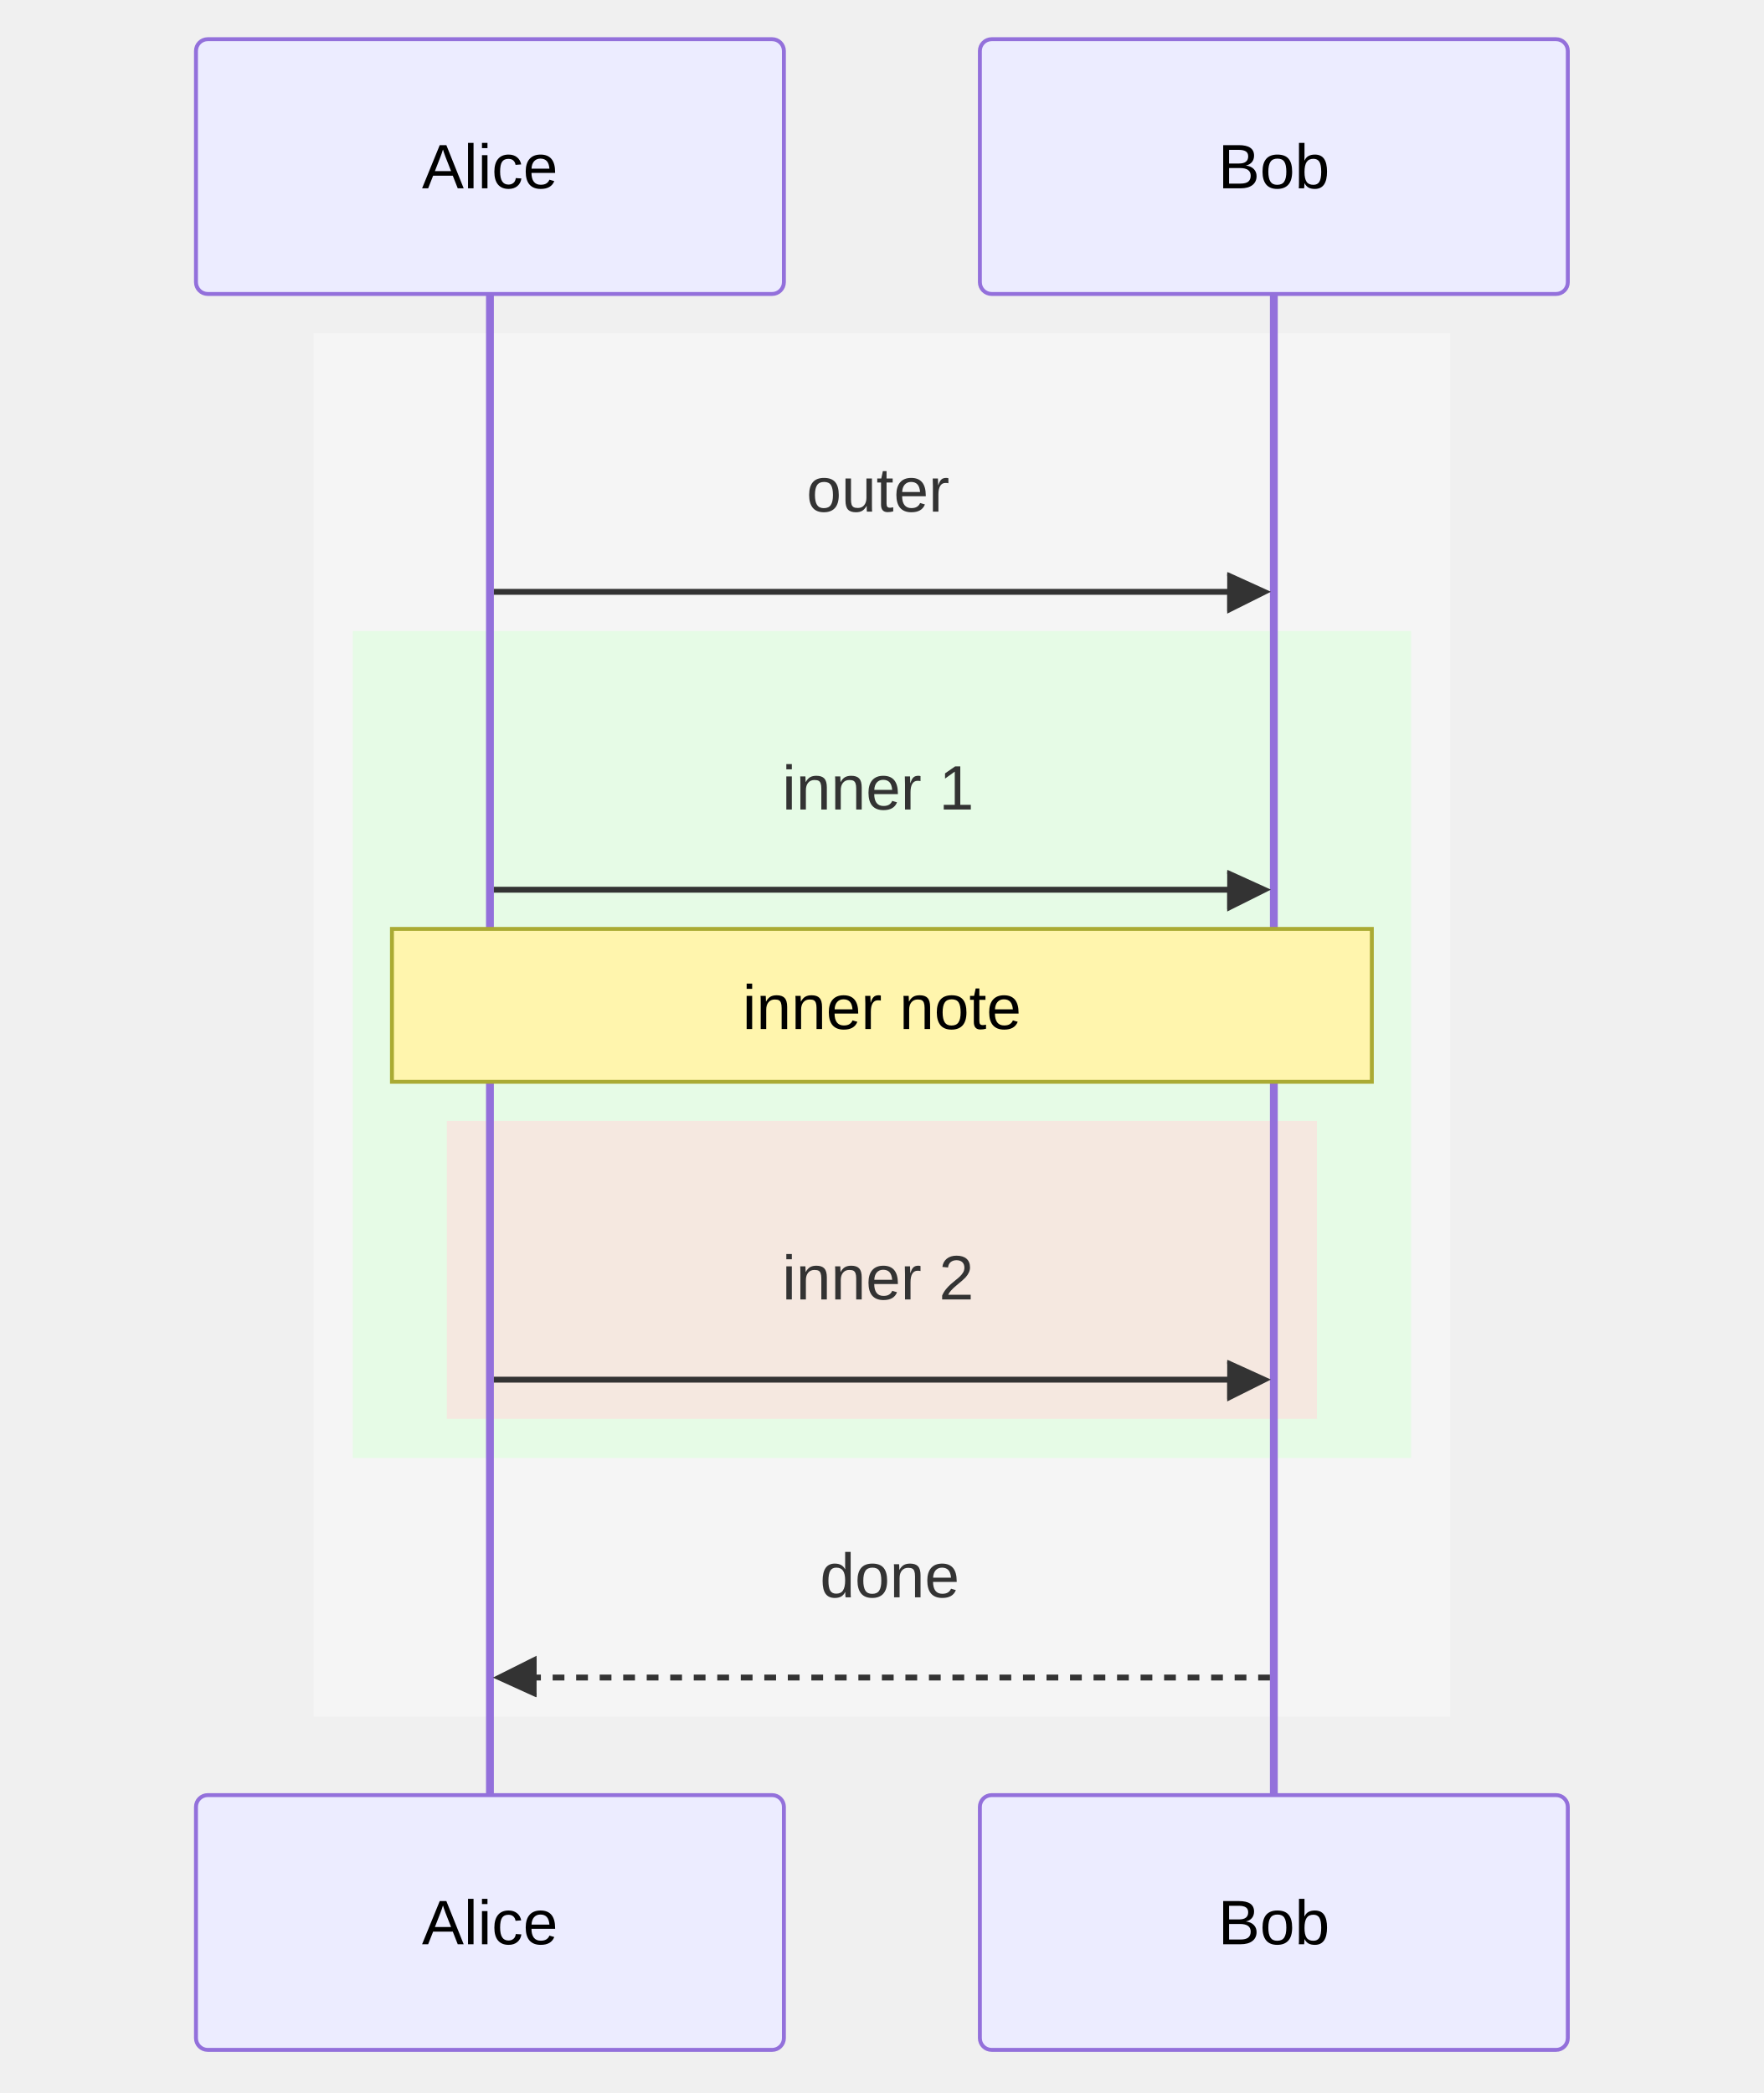
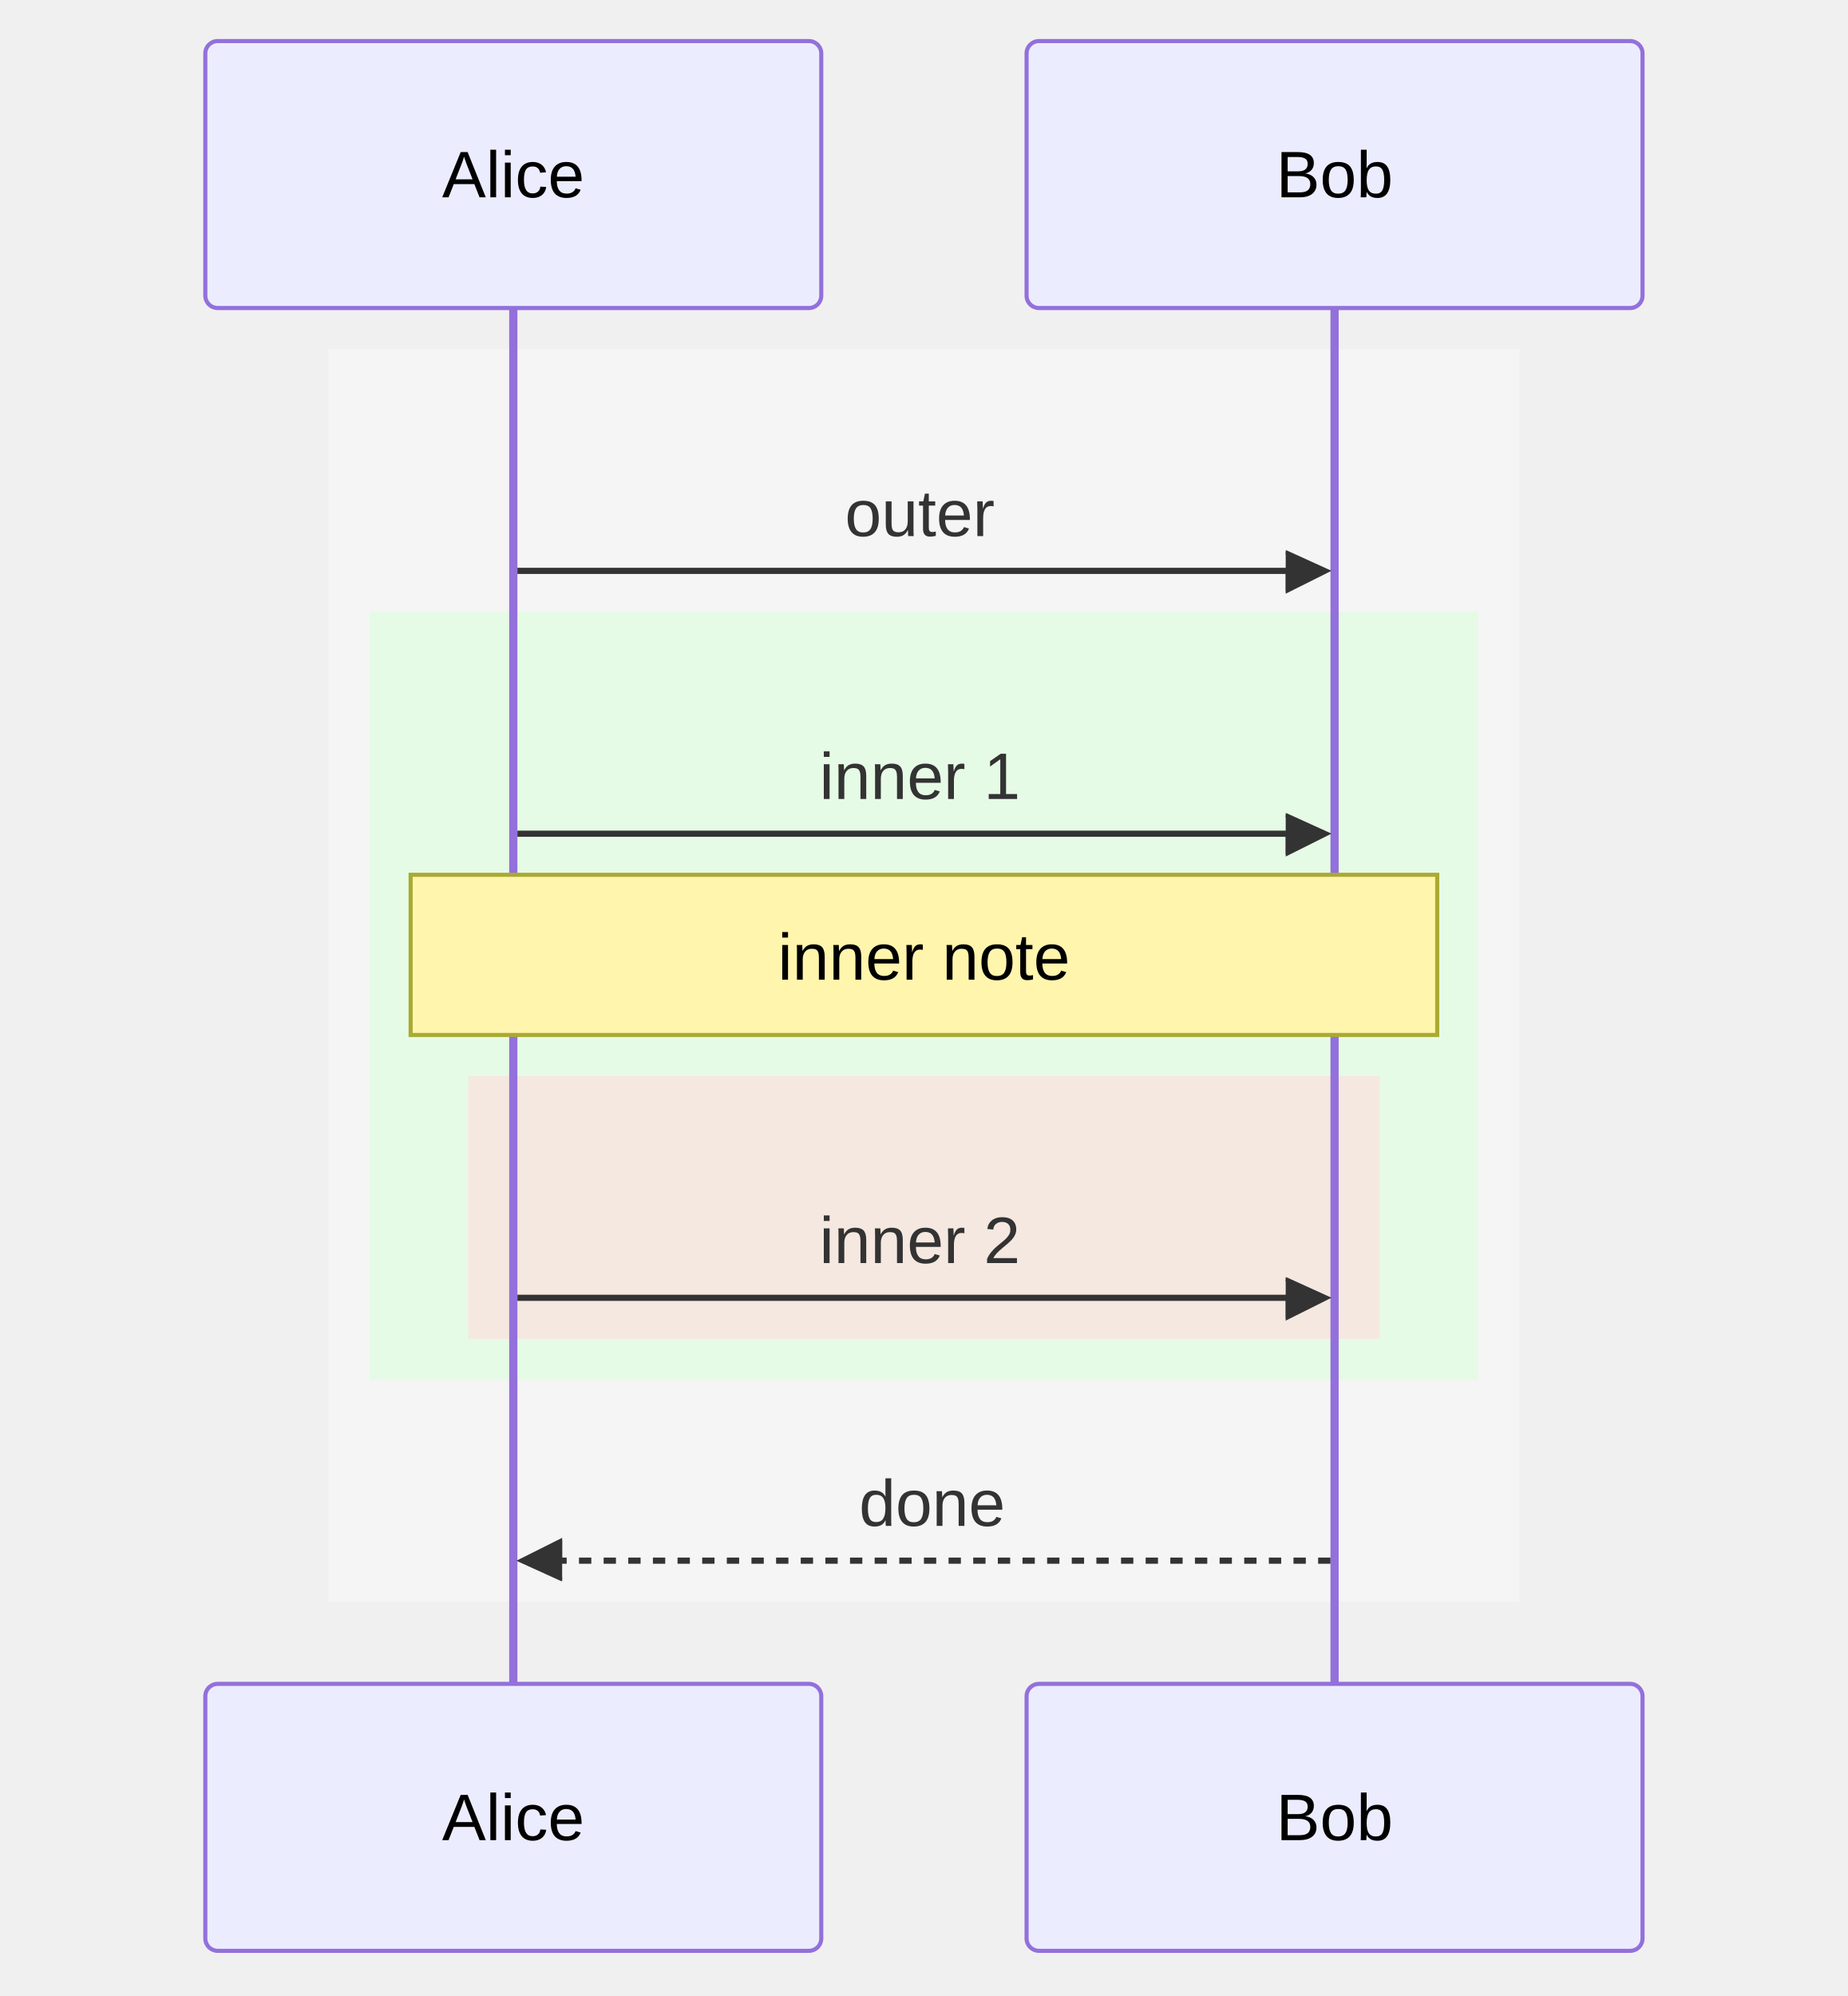
- <svg xmlns="http://www.w3.org/2000/svg" id="stress_sequence_batch5_rect_color_variants_048" width="100%" style="max-width: 450px; background-color: white;" viewBox="-50 -10 450 534" role="graphics-document document" aria-roledescription="sequence">
-   <rect x="30" y="75" fill="rgb(245,245,245)" width="290" height="353" class="rect" />
-   <rect x="40" y="151" fill="rgba(220,255,220,0.6)" width="270" height="211" class="rect" />
-   <rect x="64" y="276" fill="rgba(255,220,220,0.6)" width="222" height="76" class="rect" />
+ <svg xmlns="http://www.w3.org/2000/svg" id="stress_sequence_batch5_rect_color_variants_048" width="100%" style="max-width: 450px; background-color: white;" viewBox="-50 -10 450 486" role="graphics-document document" aria-roledescription="sequence">
+   <rect x="30" y="75" fill="rgb(245,245,245)" width="290" height="305" class="rect" />
+   <rect x="40" y="139" fill="rgba(220,255,220,0.6)" width="270" height="187" class="rect" />
+   <rect x="64" y="252" fill="rgba(255,220,220,0.6)" width="222" height="64" class="rect" />
  <g>
-     <rect x="200" y="448" fill="#eaeaea" stroke="#666" width="150" height="65" name="B" rx="3" ry="3" class="actor actor-bottom" />
-     <text x="275" y="480.5" dominant-baseline="central" alignment-baseline="central" class="actor actor-box" style="text-anchor: middle; font-size: 16px; font-weight: 400;">
+     <rect x="200" y="400" fill="#eaeaea" stroke="#666" width="150" height="65" name="B" rx="3" ry="3" class="actor actor-bottom" />
+     <text x="275" y="432.5" dominant-baseline="central" alignment-baseline="central" class="actor actor-box" style="text-anchor: middle; font-size: 16px; font-weight: 400;">
      <tspan x="275" dy="0">Bob</tspan>
    </text>
  </g>
  <g>
-     <rect x="0" y="448" fill="#eaeaea" stroke="#666" width="150" height="65" name="A" rx="3" ry="3" class="actor actor-bottom" />
-     <text x="75" y="480.5" dominant-baseline="central" alignment-baseline="central" class="actor actor-box" style="text-anchor: middle; font-size: 16px; font-weight: 400;">
+     <rect x="0" y="400" fill="#eaeaea" stroke="#666" width="150" height="65" name="A" rx="3" ry="3" class="actor actor-bottom" />
+     <text x="75" y="432.5" dominant-baseline="central" alignment-baseline="central" class="actor actor-box" style="text-anchor: middle; font-size: 16px; font-weight: 400;">
      <tspan x="75" dy="0">Alice</tspan>
    </text>
  </g>
  <g>
-     <line id="actor1" x1="275" y1="65" x2="275" y2="448" class="actor-line 200" stroke-width="0.5px" stroke="#999" name="B" data-et="life-line" data-id="B" />
+     <line id="actor1" x1="275" y1="65" x2="275" y2="400" class="actor-line 200" stroke-width="0.5px" stroke="#999" name="B" data-et="life-line" data-id="B" />
    <g id="root-1" data-et="participant" data-type="participant" data-id="B">
      <rect x="200" y="0" fill="#eaeaea" stroke="#666" width="150" height="65" name="B" rx="3" ry="3" class="actor actor-top" />
      <text x="275" y="32.5" dominant-baseline="central" alignment-baseline="central" class="actor actor-box" style="text-anchor: middle; font-size: 16px; font-weight: 400;">
        <tspan x="275" dy="0">Bob</tspan>
      </text>
    </g>
  </g>
  <g>
-     <line id="actor0" x1="75" y1="65" x2="75" y2="448" class="actor-line 200" stroke-width="0.5px" stroke="#999" name="A" data-et="life-line" data-id="A" />
+     <line id="actor0" x1="75" y1="65" x2="75" y2="400" class="actor-line 200" stroke-width="0.5px" stroke="#999" name="A" data-et="life-line" data-id="A" />
    <g id="root-0" data-et="participant" data-type="participant" data-id="A">
      <rect x="0" y="0" fill="#eaeaea" stroke="#666" width="150" height="65" name="A" rx="3" ry="3" class="actor actor-top" />
      <text x="75" y="32.5" dominant-baseline="central" alignment-baseline="central" class="actor actor-box" style="text-anchor: middle; font-size: 16px; font-weight: 400;">
        <tspan x="75" dy="0">Alice</tspan>
      </text>
    </g>
  </g>
  <style>#stress_sequence_batch5_rect_color_variants_048{font-family:"trebuchet ms",verdana,arial,sans-serif;font-size:16px;fill:#333;}@keyframes edge-animation-frame{from{stroke-dashoffset:0;}}@keyframes dash{to{stroke-dashoffset:0;}}#stress_sequence_batch5_rect_color_variants_048 .edge-animation-slow{stroke-dasharray:9,5!important;stroke-dashoffset:900;animation:dash 50s linear infinite;stroke-linecap:round;}#stress_sequence_batch5_rect_color_variants_048 .edge-animation-fast{stroke-dasharray:9,5!important;stroke-dashoffset:900;animation:dash 20s linear infinite;stroke-linecap:round;}#stress_sequence_batch5_rect_color_variants_048 .error-icon{fill:#552222;}#stress_sequence_batch5_rect_color_variants_048 .error-text{fill:#552222;stroke:#552222;}#stress_sequence_batch5_rect_color_variants_048 .edge-thickness-normal{stroke-width:1px;}#stress_sequence_batch5_rect_color_variants_048 .edge-thickness-thick{stroke-width:3.5px;}#stress_sequence_batch5_rect_color_variants_048 .edge-pattern-solid{stroke-dasharray:0;}#stress_sequence_batch5_rect_color_variants_048 .edge-thickness-invisible{stroke-width:0;fill:none;}#stress_sequence_batch5_rect_color_variants_048 .edge-pattern-dashed{stroke-dasharray:3;}#stress_sequence_batch5_rect_color_variants_048 .edge-pattern-dotted{stroke-dasharray:2;}#stress_sequence_batch5_rect_color_variants_048 .marker{fill:#333333;stroke:#333333;}#stress_sequence_batch5_rect_color_variants_048 .marker.cross{stroke:#333333;}#stress_sequence_batch5_rect_color_variants_048 svg{font-family:"trebuchet ms",verdana,arial,sans-serif;font-size:16px;}#stress_sequence_batch5_rect_color_variants_048 p{margin:0;}#stress_sequence_batch5_rect_color_variants_048 .actor{stroke:#9370DB;fill:#ECECFF;stroke-width:1;}#stress_sequence_batch5_rect_color_variants_048 rect.actor.outer-path[data-look="neo"]{filter:drop-shadow(1px 2px 2px rgba(185, 185, 185, 1));}#stress_sequence_batch5_rect_color_variants_048 rect.note[data-look="neo"]{stroke:#aaaa33;fill:#fff5ad;filter:drop-shadow(1px 2px 2px rgba(185, 185, 185, 1));}#stress_sequence_batch5_rect_color_variants_048 text.actor&gt;tspan{fill:black;stroke:none;}#stress_sequence_batch5_rect_color_variants_048 .actor-line{stroke:#9370DB;}#stress_sequence_batch5_rect_color_variants_048 .innerArc{stroke-width:1.5;stroke-dasharray:none;}#stress_sequence_batch5_rect_color_variants_048 .messageLine0{stroke-width:1.5;stroke-dasharray:none;stroke:#333;}#stress_sequence_batch5_rect_color_variants_048 .messageLine1{stroke-width:1.5;stroke-dasharray:2,2;stroke:#333;}#stress_sequence_batch5_rect_color_variants_048 [id$="-arrowhead"] path{fill:#333;stroke:#333;}#stress_sequence_batch5_rect_color_variants_048 .sequenceNumber{fill:white;}#stress_sequence_batch5_rect_color_variants_048 [id$="-sequencenumber"]{fill:#333;}#stress_sequence_batch5_rect_color_variants_048 [id$="-crosshead"] path{fill:#333;stroke:#333;}#stress_sequence_batch5_rect_color_variants_048 .messageText{fill:#333;stroke:none;}#stress_sequence_batch5_rect_color_variants_048 .labelBox{stroke:#9370DB;fill:#ECECFF;filter:none;}#stress_sequence_batch5_rect_color_variants_048 .labelText,#stress_sequence_batch5_rect_color_variants_048 .labelText&gt;tspan{fill:black;stroke:none;}#stress_sequence_batch5_rect_color_variants_048 .loopText,#stress_sequence_batch5_rect_color_variants_048 .loopText&gt;tspan{fill:black;stroke:none;}#stress_sequence_batch5_rect_color_variants_048 .sectionTitle,#stress_sequence_batch5_rect_color_variants_048 .sectionTitle&gt;tspan{fill:black;stroke:none;}#stress_sequence_batch5_rect_color_variants_048 .loopLine{stroke-width:2px;stroke-dasharray:2,2;stroke:#9370DB;fill:#9370DB;}#stress_sequence_batch5_rect_color_variants_048 .note{stroke:#aaaa33;fill:#fff5ad;}#stress_sequence_batch5_rect_color_variants_048 .noteText,#stress_sequence_batch5_rect_color_variants_048 .noteText&gt;tspan{fill:black;stroke:none;font-weight:normal;}#stress_sequence_batch5_rect_color_variants_048 .activation0{fill:#f4f4f4;stroke:#666;}#stress_sequence_batch5_rect_color_variants_048 .activation1{fill:#f4f4f4;stroke:#666;}#stress_sequence_batch5_rect_color_variants_048 .activation2{fill:#f4f4f4;stroke:#666;}#stress_sequence_batch5_rect_color_variants_048 .actorPopupMenu{position:absolute;}#stress_sequence_batch5_rect_color_variants_048 .actorPopupMenuPanel{position:absolute;fill:#ECECFF;box-shadow:0px 8px 16px 0px rgba(0,0,0,0.2);filter:drop-shadow(3px 5px 2px rgb(0 0 0 / 0.4));}#stress_sequence_batch5_rect_color_variants_048 .actor-man circle,#stress_sequence_batch5_rect_color_variants_048 line{fill:#ECECFF;stroke-width:2px;}#stress_sequence_batch5_rect_color_variants_048 g rect.rect{filter:drop-shadow(1px 2px 2px rgba(185, 185, 185, 1));stroke:#9370DB;}#stress_sequence_batch5_rect_color_variants_048 .node .neo-node{stroke:#9370DB;}#stress_sequence_batch5_rect_color_variants_048 [data-look="neo"].node rect,#stress_sequence_batch5_rect_color_variants_048 [data-look="neo"].cluster rect,#stress_sequence_batch5_rect_color_variants_048 [data-look="neo"].node polygon{stroke:#9370DB;filter:drop-shadow(1px 2px 2px rgba(185, 185, 185, 1));}#stress_sequence_batch5_rect_color_variants_048 [data-look="neo"].swimlane.cluster rect{filter:none;}#stress_sequence_batch5_rect_color_variants_048 [data-look="neo"].node path{stroke:#9370DB;stroke-width:1px;}#stress_sequence_batch5_rect_color_variants_048 [data-look="neo"].node .outer-path{filter:drop-shadow(1px 2px 2px rgba(185, 185, 185, 1));}#stress_sequence_batch5_rect_color_variants_048 [data-look="neo"].node .neo-line path{stroke:#9370DB;filter:none;}#stress_sequence_batch5_rect_color_variants_048 [data-look="neo"].node circle{stroke:#9370DB;filter:drop-shadow(1px 2px 2px rgba(185, 185, 185, 1));}#stress_sequence_batch5_rect_color_variants_048 [data-look="neo"].node circle .state-start{fill:#000000;}#stress_sequence_batch5_rect_color_variants_048 [data-look="neo"].icon-shape .icon{fill:#9370DB;filter:drop-shadow(1px 2px 2px rgba(185, 185, 185, 1));}#stress_sequence_batch5_rect_color_variants_048 [data-look="neo"].icon-shape .icon-neo path{stroke:#9370DB;filter:drop-shadow(1px 2px 2px rgba(185, 185, 185, 1));}#stress_sequence_batch5_rect_color_variants_048 :root{--mermaid-font-family:"trebuchet ms",verdana,arial,sans-serif;}</style>
  <g />
  <defs>
    <symbol id="stress_sequence_batch5_rect_color_variants_048-computer" width="24" height="24">
      <path transform="scale(.5)" d="M2 2v13h20v-13h-20zm18 11h-16v-9h16v9zm-10.228 6l.466-1h3.524l.467 1h-4.457zm14.228 3h-24l2-6h2.104l-1.33 4h18.45l-1.297-4h2.073l2 6zm-5-10h-14v-7h14v7z" />
    </symbol>
  </defs>
  <defs>
    <symbol id="stress_sequence_batch5_rect_color_variants_048-database" fill-rule="evenodd" clip-rule="evenodd">
      <path transform="scale(.5)" d="M12.258.001l.256.004.255.005.253.008.251.01.249.012.247.015.246.016.242.019.241.02.239.023.236.024.233.027.231.028.229.031.225.032.223.034.22.036.217.038.214.04.211.041.208.043.205.045.201.046.198.048.194.05.191.051.187.053.183.054.18.056.175.057.172.059.168.06.163.061.16.063.155.064.15.066.074.033.073.033.071.034.07.034.069.035.068.035.067.035.066.035.064.036.064.036.062.036.06.036.06.037.058.037.058.037.055.038.055.038.053.038.052.038.051.039.05.039.048.039.047.039.045.04.044.04.043.04.041.04.04.041.039.041.037.041.036.041.034.041.033.042.032.042.03.042.029.042.027.042.026.043.024.043.023.043.021.043.02.043.018.044.017.043.015.044.013.044.012.044.011.045.009.044.007.045.006.045.004.045.002.045.001.045v17l-.001.045-.002.045-.004.045-.006.045-.007.045-.009.044-.011.045-.012.044-.013.044-.015.044-.017.043-.018.044-.02.043-.021.043-.023.043-.024.043-.026.043-.027.042-.029.042-.03.042-.032.042-.033.042-.034.041-.036.041-.037.041-.039.041-.04.041-.041.04-.043.04-.044.04-.045.04-.047.039-.048.039-.05.039-.051.039-.052.038-.053.038-.055.038-.055.038-.058.037-.058.037-.06.037-.06.036-.062.036-.064.036-.064.036-.066.035-.067.035-.068.035-.069.035-.07.034-.071.034-.073.033-.074.033-.15.066-.155.064-.16.063-.163.061-.168.06-.172.059-.175.057-.18.056-.183.054-.187.053-.191.051-.194.05-.198.048-.201.046-.205.045-.208.043-.211.041-.214.04-.217.038-.22.036-.223.034-.225.032-.229.031-.231.028-.233.027-.236.024-.239.023-.241.02-.242.019-.246.016-.247.015-.249.012-.251.01-.253.008-.255.005-.256.004-.258.001-.258-.001-.256-.004-.255-.005-.253-.008-.251-.01-.249-.012-.247-.015-.245-.016-.243-.019-.241-.02-.238-.023-.236-.024-.234-.027-.231-.028-.228-.031-.226-.032-.223-.034-.22-.036-.217-.038-.214-.04-.211-.041-.208-.043-.204-.045-.201-.046-.198-.048-.195-.05-.19-.051-.187-.053-.184-.054-.179-.056-.176-.057-.172-.059-.167-.06-.164-.061-.159-.063-.155-.064-.151-.066-.074-.033-.072-.033-.072-.034-.07-.034-.069-.035-.068-.035-.067-.035-.066-.035-.064-.036-.063-.036-.062-.036-.061-.036-.06-.037-.058-.037-.057-.037-.056-.038-.055-.038-.053-.038-.052-.038-.051-.039-.049-.039-.049-.039-.046-.039-.046-.04-.044-.04-.043-.04-.041-.04-.04-.041-.039-.041-.037-.041-.036-.041-.034-.041-.033-.042-.032-.042-.03-.042-.029-.042-.027-.042-.026-.043-.024-.043-.023-.043-.021-.043-.02-.043-.018-.044-.017-.043-.015-.044-.013-.044-.012-.044-.011-.045-.009-.044-.007-.045-.006-.045-.004-.045-.002-.045-.001-.045v-17l.001-.045.002-.045.004-.045.006-.045.007-.045.009-.044.011-.045.012-.044.013-.044.015-.044.017-.043.018-.044.02-.043.021-.043.023-.043.024-.043.026-.043.027-.042.029-.042.03-.042.032-.042.033-.042.034-.041.036-.041.037-.041.039-.041.04-.041.041-.04.043-.04.044-.04.046-.04.046-.039.049-.039.049-.039.051-.039.052-.038.053-.038.055-.038.056-.038.057-.037.058-.037.06-.037.061-.036.062-.036.063-.036.064-.036.066-.035.067-.035.068-.035.069-.035.07-.034.072-.034.072-.033.074-.033.151-.066.155-.064.159-.063.164-.061.167-.06.172-.059.176-.057.179-.056.184-.054.187-.053.19-.051.195-.05.198-.048.201-.046.204-.045.208-.043.211-.041.214-.04.217-.038.22-.036.223-.034.226-.032.228-.031.231-.028.234-.027.236-.024.238-.023.241-.02.243-.019.245-.016.247-.015.249-.012.251-.01.253-.008.255-.005.256-.004.258-.001.258.001zm-9.258 20.499v.01l.001.021.003.021.004.022.005.021.006.022.007.022.009.023.01.022.011.023.012.023.013.023.015.023.016.024.017.023.018.024.019.024.021.024.022.025.023.024.024.025.052.049.056.05.061.051.066.051.07.051.075.051.079.052.084.052.088.052.092.052.097.052.102.051.105.052.11.052.114.051.119.051.123.051.127.05.131.05.135.05.139.048.144.049.147.047.152.047.155.047.16.045.163.045.167.043.171.043.176.041.178.041.183.039.187.039.19.037.194.035.197.035.202.033.204.031.209.03.212.029.216.027.219.025.222.024.226.021.23.02.233.018.236.016.24.015.243.012.246.01.249.008.253.005.256.004.259.001.26-.001.257-.004.254-.005.25-.008.247-.011.244-.012.241-.014.237-.016.233-.018.231-.021.226-.021.224-.024.22-.026.216-.027.212-.028.21-.031.205-.031.202-.034.198-.034.194-.036.191-.037.187-.039.183-.04.179-.04.175-.042.172-.043.168-.044.163-.045.16-.046.155-.046.152-.047.148-.048.143-.049.139-.049.136-.05.131-.05.126-.05.123-.051.118-.052.114-.051.11-.052.106-.052.101-.052.096-.052.092-.052.088-.053.083-.051.079-.052.074-.052.07-.051.065-.051.06-.051.056-.05.051-.05.023-.024.023-.025.021-.024.02-.024.019-.024.018-.024.017-.024.015-.023.014-.024.013-.023.012-.023.01-.023.01-.022.008-.022.006-.022.006-.022.004-.022.004-.021.001-.021.001-.021v-4.127l-.077.055-.08.053-.083.054-.085.053-.087.052-.09.052-.093.051-.095.05-.097.05-.1.049-.102.049-.105.048-.106.047-.109.047-.111.046-.114.045-.115.045-.118.044-.12.043-.122.042-.124.042-.126.041-.128.04-.13.04-.132.038-.134.038-.135.037-.138.037-.139.035-.142.035-.143.034-.144.033-.147.032-.148.031-.15.03-.151.03-.153.029-.154.027-.156.027-.158.026-.159.025-.161.024-.162.023-.163.022-.165.021-.166.02-.167.019-.169.018-.169.017-.171.016-.173.015-.173.014-.175.013-.175.012-.177.011-.178.01-.179.008-.179.008-.181.006-.182.005-.182.004-.184.003-.184.002h-.37l-.184-.002-.184-.003-.182-.004-.182-.005-.181-.006-.179-.008-.179-.008-.178-.01-.176-.011-.176-.012-.175-.013-.173-.014-.172-.015-.171-.016-.17-.017-.169-.018-.167-.019-.166-.02-.165-.021-.163-.022-.162-.023-.161-.024-.159-.025-.157-.026-.156-.027-.155-.027-.153-.029-.151-.03-.15-.03-.148-.031-.146-.032-.145-.033-.143-.034-.141-.035-.14-.035-.137-.037-.136-.037-.134-.038-.132-.038-.13-.04-.128-.04-.126-.041-.124-.042-.122-.042-.12-.044-.117-.043-.116-.045-.113-.045-.112-.046-.109-.047-.106-.047-.105-.048-.102-.049-.1-.049-.097-.05-.095-.05-.093-.052-.09-.051-.087-.052-.085-.053-.083-.054-.08-.054-.077-.054v4.127zm0-5.654v.011l.001.021.003.021.004.021.005.022.006.022.007.022.009.022.01.022.011.023.012.023.013.023.015.024.016.023.017.024.018.024.019.024.021.024.022.024.023.025.024.024.052.05.056.05.061.05.066.051.07.051.075.052.079.051.084.052.088.052.092.052.097.052.102.052.105.052.11.051.114.051.119.052.123.05.127.051.131.05.135.049.139.049.144.048.147.048.152.047.155.046.16.045.163.045.167.044.171.042.176.042.178.04.183.04.187.038.19.037.194.036.197.034.202.033.204.032.209.03.212.028.216.027.219.025.222.024.226.022.23.02.233.018.236.016.24.014.243.012.246.01.249.008.253.006.256.003.259.001.26-.001.257-.003.254-.006.25-.008.247-.01.244-.012.241-.015.237-.016.233-.018.231-.02.226-.022.224-.024.22-.025.216-.027.212-.029.21-.03.205-.032.202-.033.198-.035.194-.036.191-.037.187-.039.183-.039.179-.041.175-.042.172-.043.168-.044.163-.045.16-.045.155-.047.152-.047.148-.048.143-.048.139-.05.136-.049.131-.05.126-.051.123-.051.118-.051.114-.052.11-.052.106-.052.101-.052.096-.052.092-.052.088-.052.083-.052.079-.052.074-.051.07-.052.065-.051.06-.05.056-.051.051-.049.023-.025.023-.024.021-.025.02-.024.019-.024.018-.024.017-.024.015-.023.014-.023.013-.024.012-.022.01-.023.01-.023.008-.022.006-.022.006-.022.004-.021.004-.022.001-.021.001-.021v-4.139l-.077.054-.08.054-.083.054-.085.052-.087.053-.09.051-.093.051-.095.051-.097.05-.1.049-.102.049-.105.048-.106.047-.109.047-.111.046-.114.045-.115.044-.118.044-.12.044-.122.042-.124.042-.126.041-.128.04-.13.039-.132.039-.134.038-.135.037-.138.036-.139.036-.142.035-.143.033-.144.033-.147.033-.148.031-.15.03-.151.03-.153.028-.154.028-.156.027-.158.026-.159.025-.161.024-.162.023-.163.022-.165.021-.166.02-.167.019-.169.018-.169.017-.171.016-.173.015-.173.014-.175.013-.175.012-.177.011-.178.009-.179.009-.179.007-.181.007-.182.005-.182.004-.184.003-.184.002h-.37l-.184-.002-.184-.003-.182-.004-.182-.005-.181-.007-.179-.007-.179-.009-.178-.009-.176-.011-.176-.012-.175-.013-.173-.014-.172-.015-.171-.016-.17-.017-.169-.018-.167-.019-.166-.02-.165-.021-.163-.022-.162-.023-.161-.024-.159-.025-.157-.026-.156-.027-.155-.028-.153-.028-.151-.03-.15-.03-.148-.031-.146-.033-.145-.033-.143-.033-.141-.035-.14-.036-.137-.036-.136-.037-.134-.038-.132-.039-.13-.039-.128-.04-.126-.041-.124-.042-.122-.043-.12-.043-.117-.044-.116-.044-.113-.046-.112-.046-.109-.046-.106-.047-.105-.048-.102-.049-.1-.049-.097-.05-.095-.051-.093-.051-.09-.051-.087-.053-.085-.052-.083-.054-.08-.054-.077-.054v4.139zm0-5.666v.011l.001.02.003.022.004.021.005.022.006.021.007.022.009.023.01.022.011.023.012.023.013.023.015.023.016.024.017.024.018.023.019.024.021.025.022.024.023.024.024.025.052.05.056.05.061.05.066.051.07.051.075.052.079.051.084.052.088.052.092.052.097.052.102.052.105.051.11.052.114.051.119.051.123.051.127.05.131.05.135.05.139.049.144.048.147.048.152.047.155.046.16.045.163.045.167.043.171.043.176.042.178.04.183.04.187.038.19.037.194.036.197.034.202.033.204.032.209.03.212.028.216.027.219.025.222.024.226.021.23.02.233.018.236.017.24.014.243.012.246.01.249.008.253.006.256.003.259.001.26-.001.257-.003.254-.006.25-.008.247-.01.244-.013.241-.014.237-.016.233-.018.231-.02.226-.022.224-.024.22-.025.216-.027.212-.029.21-.03.205-.032.202-.033.198-.035.194-.036.191-.037.187-.039.183-.039.179-.041.175-.042.172-.043.168-.044.163-.045.16-.045.155-.047.152-.047.148-.048.143-.049.139-.049.136-.049.131-.051.126-.05.123-.051.118-.052.114-.051.11-.052.106-.052.101-.052.096-.052.092-.052.088-.052.083-.052.079-.052.074-.052.07-.051.065-.051.06-.051.056-.05.051-.049.023-.025.023-.025.021-.024.02-.024.019-.024.018-.024.017-.024.015-.023.014-.024.013-.023.012-.023.01-.022.01-.023.008-.022.006-.022.006-.022.004-.022.004-.021.001-.021.001-.021v-4.153l-.077.054-.08.054-.083.053-.085.053-.087.053-.09.051-.093.051-.095.051-.097.05-.1.049-.102.048-.105.048-.106.048-.109.046-.111.046-.114.046-.115.044-.118.044-.12.043-.122.043-.124.042-.126.041-.128.04-.13.039-.132.039-.134.038-.135.037-.138.036-.139.036-.142.034-.143.034-.144.033-.147.032-.148.032-.15.03-.151.03-.153.028-.154.028-.156.027-.158.026-.159.024-.161.024-.162.023-.163.023-.165.021-.166.02-.167.019-.169.018-.169.017-.171.016-.173.015-.173.014-.175.013-.175.012-.177.01-.178.01-.179.009-.179.007-.181.006-.182.006-.182.004-.184.003-.184.001-.185.001-.185-.001-.184-.001-.184-.003-.182-.004-.182-.006-.181-.006-.179-.007-.179-.009-.178-.01-.176-.01-.176-.012-.175-.013-.173-.014-.172-.015-.171-.016-.17-.017-.169-.018-.167-.019-.166-.02-.165-.021-.163-.023-.162-.023-.161-.024-.159-.024-.157-.026-.156-.027-.155-.028-.153-.028-.151-.03-.15-.03-.148-.032-.146-.032-.145-.033-.143-.034-.141-.034-.14-.036-.137-.036-.136-.037-.134-.038-.132-.039-.13-.039-.128-.041-.126-.041-.124-.041-.122-.043-.12-.043-.117-.044-.116-.044-.113-.046-.112-.046-.109-.046-.106-.048-.105-.048-.102-.048-.1-.05-.097-.049-.095-.051-.093-.051-.09-.052-.087-.052-.085-.053-.083-.053-.08-.054-.077-.054v4.153zm8.74-8.179l-.257.004-.254.005-.25.008-.247.011-.244.012-.241.014-.237.016-.233.018-.231.021-.226.022-.224.023-.22.026-.216.027-.212.028-.21.031-.205.032-.202.033-.198.034-.194.036-.191.038-.187.038-.183.04-.179.041-.175.042-.172.043-.168.043-.163.045-.16.046-.155.046-.152.048-.148.048-.143.048-.139.049-.136.05-.131.05-.126.051-.123.051-.118.051-.114.052-.11.052-.106.052-.101.052-.096.052-.092.052-.088.052-.083.052-.079.052-.074.051-.07.052-.065.051-.06.05-.056.05-.051.05-.023.025-.023.024-.021.024-.02.025-.019.024-.018.024-.017.023-.015.024-.014.023-.013.023-.012.023-.01.023-.01.022-.008.022-.006.023-.006.021-.004.022-.004.021-.001.021-.001.021.001.021.001.021.004.021.004.022.006.021.006.023.008.022.01.022.01.023.012.023.013.023.014.023.015.024.017.023.018.024.019.024.02.025.021.024.023.024.023.025.051.05.056.05.06.05.065.051.07.052.074.051.079.052.083.052.088.052.092.052.096.052.101.052.106.052.11.052.114.052.118.051.123.051.126.051.131.05.136.05.139.049.143.048.148.048.152.048.155.046.16.046.163.045.168.043.172.043.175.042.179.041.183.04.187.038.191.038.194.036.198.034.202.033.205.032.21.031.212.028.216.027.22.026.224.023.226.022.231.021.233.018.237.016.241.014.244.012.247.011.25.008.254.005.257.004.26.001.26-.001.257-.004.254-.005.25-.008.247-.011.244-.012.241-.014.237-.016.233-.018.231-.021.226-.022.224-.023.22-.026.216-.027.212-.028.21-.031.205-.032.202-.033.198-.034.194-.036.191-.038.187-.038.183-.04.179-.041.175-.042.172-.043.168-.043.163-.045.16-.046.155-.046.152-.048.148-.048.143-.048.139-.049.136-.05.131-.05.126-.051.123-.051.118-.051.114-.052.11-.052.106-.052.101-.052.096-.052.092-.052.088-.052.083-.052.079-.052.074-.051.07-.052.065-.051.06-.05.056-.05.051-.05.023-.025.023-.024.021-.024.02-.025.019-.024.018-.024.017-.023.015-.024.014-.023.013-.023.012-.023.01-.023.01-.022.008-.022.006-.023.006-.021.004-.022.004-.021.001-.021.001-.021-.001-.021-.001-.021-.004-.021-.004-.022-.006-.021-.006-.023-.008-.022-.01-.022-.01-.023-.012-.023-.013-.023-.014-.023-.015-.024-.017-.023-.018-.024-.019-.024-.02-.025-.021-.024-.023-.024-.023-.025-.051-.05-.056-.05-.06-.05-.065-.051-.07-.052-.074-.051-.079-.052-.083-.052-.088-.052-.092-.052-.096-.052-.101-.052-.106-.052-.11-.052-.114-.052-.118-.051-.123-.051-.126-.051-.131-.05-.136-.05-.139-.049-.143-.048-.148-.048-.152-.048-.155-.046-.16-.046-.163-.045-.168-.043-.172-.043-.175-.042-.179-.041-.183-.04-.187-.038-.191-.038-.194-.036-.198-.034-.202-.033-.205-.032-.21-.031-.212-.028-.216-.027-.22-.026-.224-.023-.226-.022-.231-.021-.233-.018-.237-.016-.241-.014-.244-.012-.247-.011-.25-.008-.254-.005-.257-.004-.26-.001-.26.001z" />
    </symbol>
  </defs>
  <defs>
    <symbol id="stress_sequence_batch5_rect_color_variants_048-clock" width="24" height="24">
      <path transform="scale(.5)" d="M12 2c5.514 0 10 4.486 10 10s-4.486 10-10 10-10-4.486-10-10 4.486-10 10-10zm0-2c-6.627 0-12 5.373-12 12s5.373 12 12 12 12-5.373 12-12-5.373-12-12-12zm5.848 12.459c.202.038.202.333.001.372-1.907.361-6.045 1.111-6.547 1.111-.719 0-1.301-.582-1.301-1.301 0-.512.77-5.447 1.125-7.445.034-.192.312-.181.343.014l.985 6.238 5.394 1.011z" />
    </symbol>
  </defs>
  <defs>
    <marker id="stress_sequence_batch5_rect_color_variants_048-arrowhead" refX="7.9" refY="5" markerUnits="userSpaceOnUse" markerWidth="12" markerHeight="12" orient="auto-start-reverse">
      <path d="M -1 0 L 10 5 L 0 10 z" />
    </marker>
  </defs>
  <defs>
    <marker id="stress_sequence_batch5_rect_color_variants_048-crosshead" markerWidth="15" markerHeight="8" orient="auto" refX="4" refY="4.5">
      <path fill="none" stroke="#000000" stroke-width="1pt" d="M 1,2 L 6,7 M 6,2 L 1,7" style="stroke-dasharray: 0, 0;" />
    </marker>
  </defs>
  <defs>
    <marker id="stress_sequence_batch5_rect_color_variants_048-filled-head" refX="15.5" refY="7" markerWidth="20" markerHeight="28" orient="auto">
      <path d="M 18,7 L9,13 L14,7 L9,1 Z" />
    </marker>
  </defs>
  <defs>
    <marker id="stress_sequence_batch5_rect_color_variants_048-sequencenumber" refX="15" refY="15" markerWidth="60" markerHeight="40" orient="auto">
      <circle cx="15" cy="15" r="6" />
    </marker>
  </defs>
  <defs>
    <marker id="stress_sequence_batch5_rect_color_variants_048-solidTopArrowHead" refX="7.9" refY="7.25" markerUnits="userSpaceOnUse" markerWidth="12" markerHeight="12" orient="auto-start-reverse">
      <path d="M 0 0 L 10 8 L 0 8 z" />
    </marker>
  </defs>
  <defs>
    <marker id="stress_sequence_batch5_rect_color_variants_048-solidBottomArrowHead" refX="7.9" refY="0.75" markerUnits="userSpaceOnUse" markerWidth="12" markerHeight="12" orient="auto-start-reverse">
      <path d="M 0 0 L 10 0 L 0 8 z" />
    </marker>
  </defs>
  <defs>
    <marker id="stress_sequence_batch5_rect_color_variants_048-stickTopArrowHead" refX="7.5" refY="7" markerUnits="userSpaceOnUse" markerWidth="12" markerHeight="12" orient="auto-start-reverse">
      <path d="M 0 0 L 7 7" stroke="black" stroke-width="1.5" fill="none" />
    </marker>
  </defs>
  <defs>
    <marker id="stress_sequence_batch5_rect_color_variants_048-stickBottomArrowHead" refX="7.5" refY="0" markerUnits="userSpaceOnUse" markerWidth="12" markerHeight="12" orient="auto-start-reverse">
      <path d="M 0 7 L 7 0" stroke="black" stroke-width="1.5" fill="none" />
    </marker>
  </defs>
  <g data-et="note" data-id="i4">
-     <rect x="50" y="227" fill="#EDF2AE" stroke="#666" width="250" height="39" class="note" />
-     <text x="175" y="232" text-anchor="middle" dominant-baseline="middle" alignment-baseline="middle" class="noteText" dy="1em" style="font-size: 16px; font-weight: 400;">
+     <rect x="50" y="203" fill="#EDF2AE" stroke="#666" width="250" height="39" class="note" />
+     <text x="175" y="208" text-anchor="middle" dominant-baseline="middle" alignment-baseline="middle" class="noteText" dy="1em" style="font-size: 16px; font-weight: 400;">
      <tspan x="175">inner note</tspan>
    </text>
  </g>
  <text x="174" y="100" text-anchor="middle" dominant-baseline="middle" alignment-baseline="middle" class="messageText" dy="1em" style="font-size: 16px; font-weight: 400;">outer</text>
-   <line x1="76" y1="141" x2="271" y2="141" class="messageLine0" data-et="message" data-id="i1" data-from="A" data-to="B" stroke-width="2" stroke="none" marker-end="url(#stress_sequence_batch5_rect_color_variants_048-arrowhead)" style="fill: none;" />
-   <text x="174" y="176" text-anchor="middle" dominant-baseline="middle" alignment-baseline="middle" class="messageText" dy="1em" style="font-size: 16px; font-weight: 400;">inner 1</text>
-   <line x1="76" y1="217" x2="271" y2="217" class="messageLine0" data-et="message" data-id="i3" data-from="A" data-to="B" stroke-width="2" stroke="none" marker-end="url(#stress_sequence_batch5_rect_color_variants_048-arrowhead)" style="fill: none;" />
-   <text x="174" y="301" text-anchor="middle" dominant-baseline="middle" alignment-baseline="middle" class="messageText" dy="1em" style="font-size: 16px; font-weight: 400;">inner 2</text>
-   <line x1="76" y1="342" x2="271" y2="342" class="messageLine0" data-et="message" data-id="i6" data-from="A" data-to="B" stroke-width="2" stroke="none" marker-end="url(#stress_sequence_batch5_rect_color_variants_048-arrowhead)" style="fill: none;" />
-   <text x="177" y="377" text-anchor="middle" dominant-baseline="middle" alignment-baseline="middle" class="messageText" dy="1em" style="font-size: 16px; font-weight: 400;">done</text>
-   <line x1="274" y1="418" x2="79" y2="418" class="messageLine1" data-et="message" data-id="i9" data-from="B" data-to="A" stroke-width="2" stroke="none" marker-end="url(#stress_sequence_batch5_rect_color_variants_048-arrowhead)" style="stroke-dasharray: 3, 3; fill: none;" />
+   <line x1="76" y1="129" x2="271" y2="129" class="messageLine0" data-et="message" data-id="i1" data-from="A" data-to="B" stroke-width="2" stroke="none" marker-end="url(#stress_sequence_batch5_rect_color_variants_048-arrowhead)" style="fill: none;" />
+   <text x="174" y="164" text-anchor="middle" dominant-baseline="middle" alignment-baseline="middle" class="messageText" dy="1em" style="font-size: 16px; font-weight: 400;">inner 1</text>
+   <line x1="76" y1="193" x2="271" y2="193" class="messageLine0" data-et="message" data-id="i3" data-from="A" data-to="B" stroke-width="2" stroke="none" marker-end="url(#stress_sequence_batch5_rect_color_variants_048-arrowhead)" style="fill: none;" />
+   <text x="174" y="277" text-anchor="middle" dominant-baseline="middle" alignment-baseline="middle" class="messageText" dy="1em" style="font-size: 16px; font-weight: 400;">inner 2</text>
+   <line x1="76" y1="306" x2="271" y2="306" class="messageLine0" data-et="message" data-id="i6" data-from="A" data-to="B" stroke-width="2" stroke="none" marker-end="url(#stress_sequence_batch5_rect_color_variants_048-arrowhead)" style="fill: none;" />
+   <text x="177" y="341" text-anchor="middle" dominant-baseline="middle" alignment-baseline="middle" class="messageText" dy="1em" style="font-size: 16px; font-weight: 400;">done</text>
+   <line x1="274" y1="370" x2="79" y2="370" class="messageLine1" data-et="message" data-id="i9" data-from="B" data-to="A" stroke-width="2" stroke="none" marker-end="url(#stress_sequence_batch5_rect_color_variants_048-arrowhead)" style="stroke-dasharray: 3, 3; fill: none;" />
</svg>
